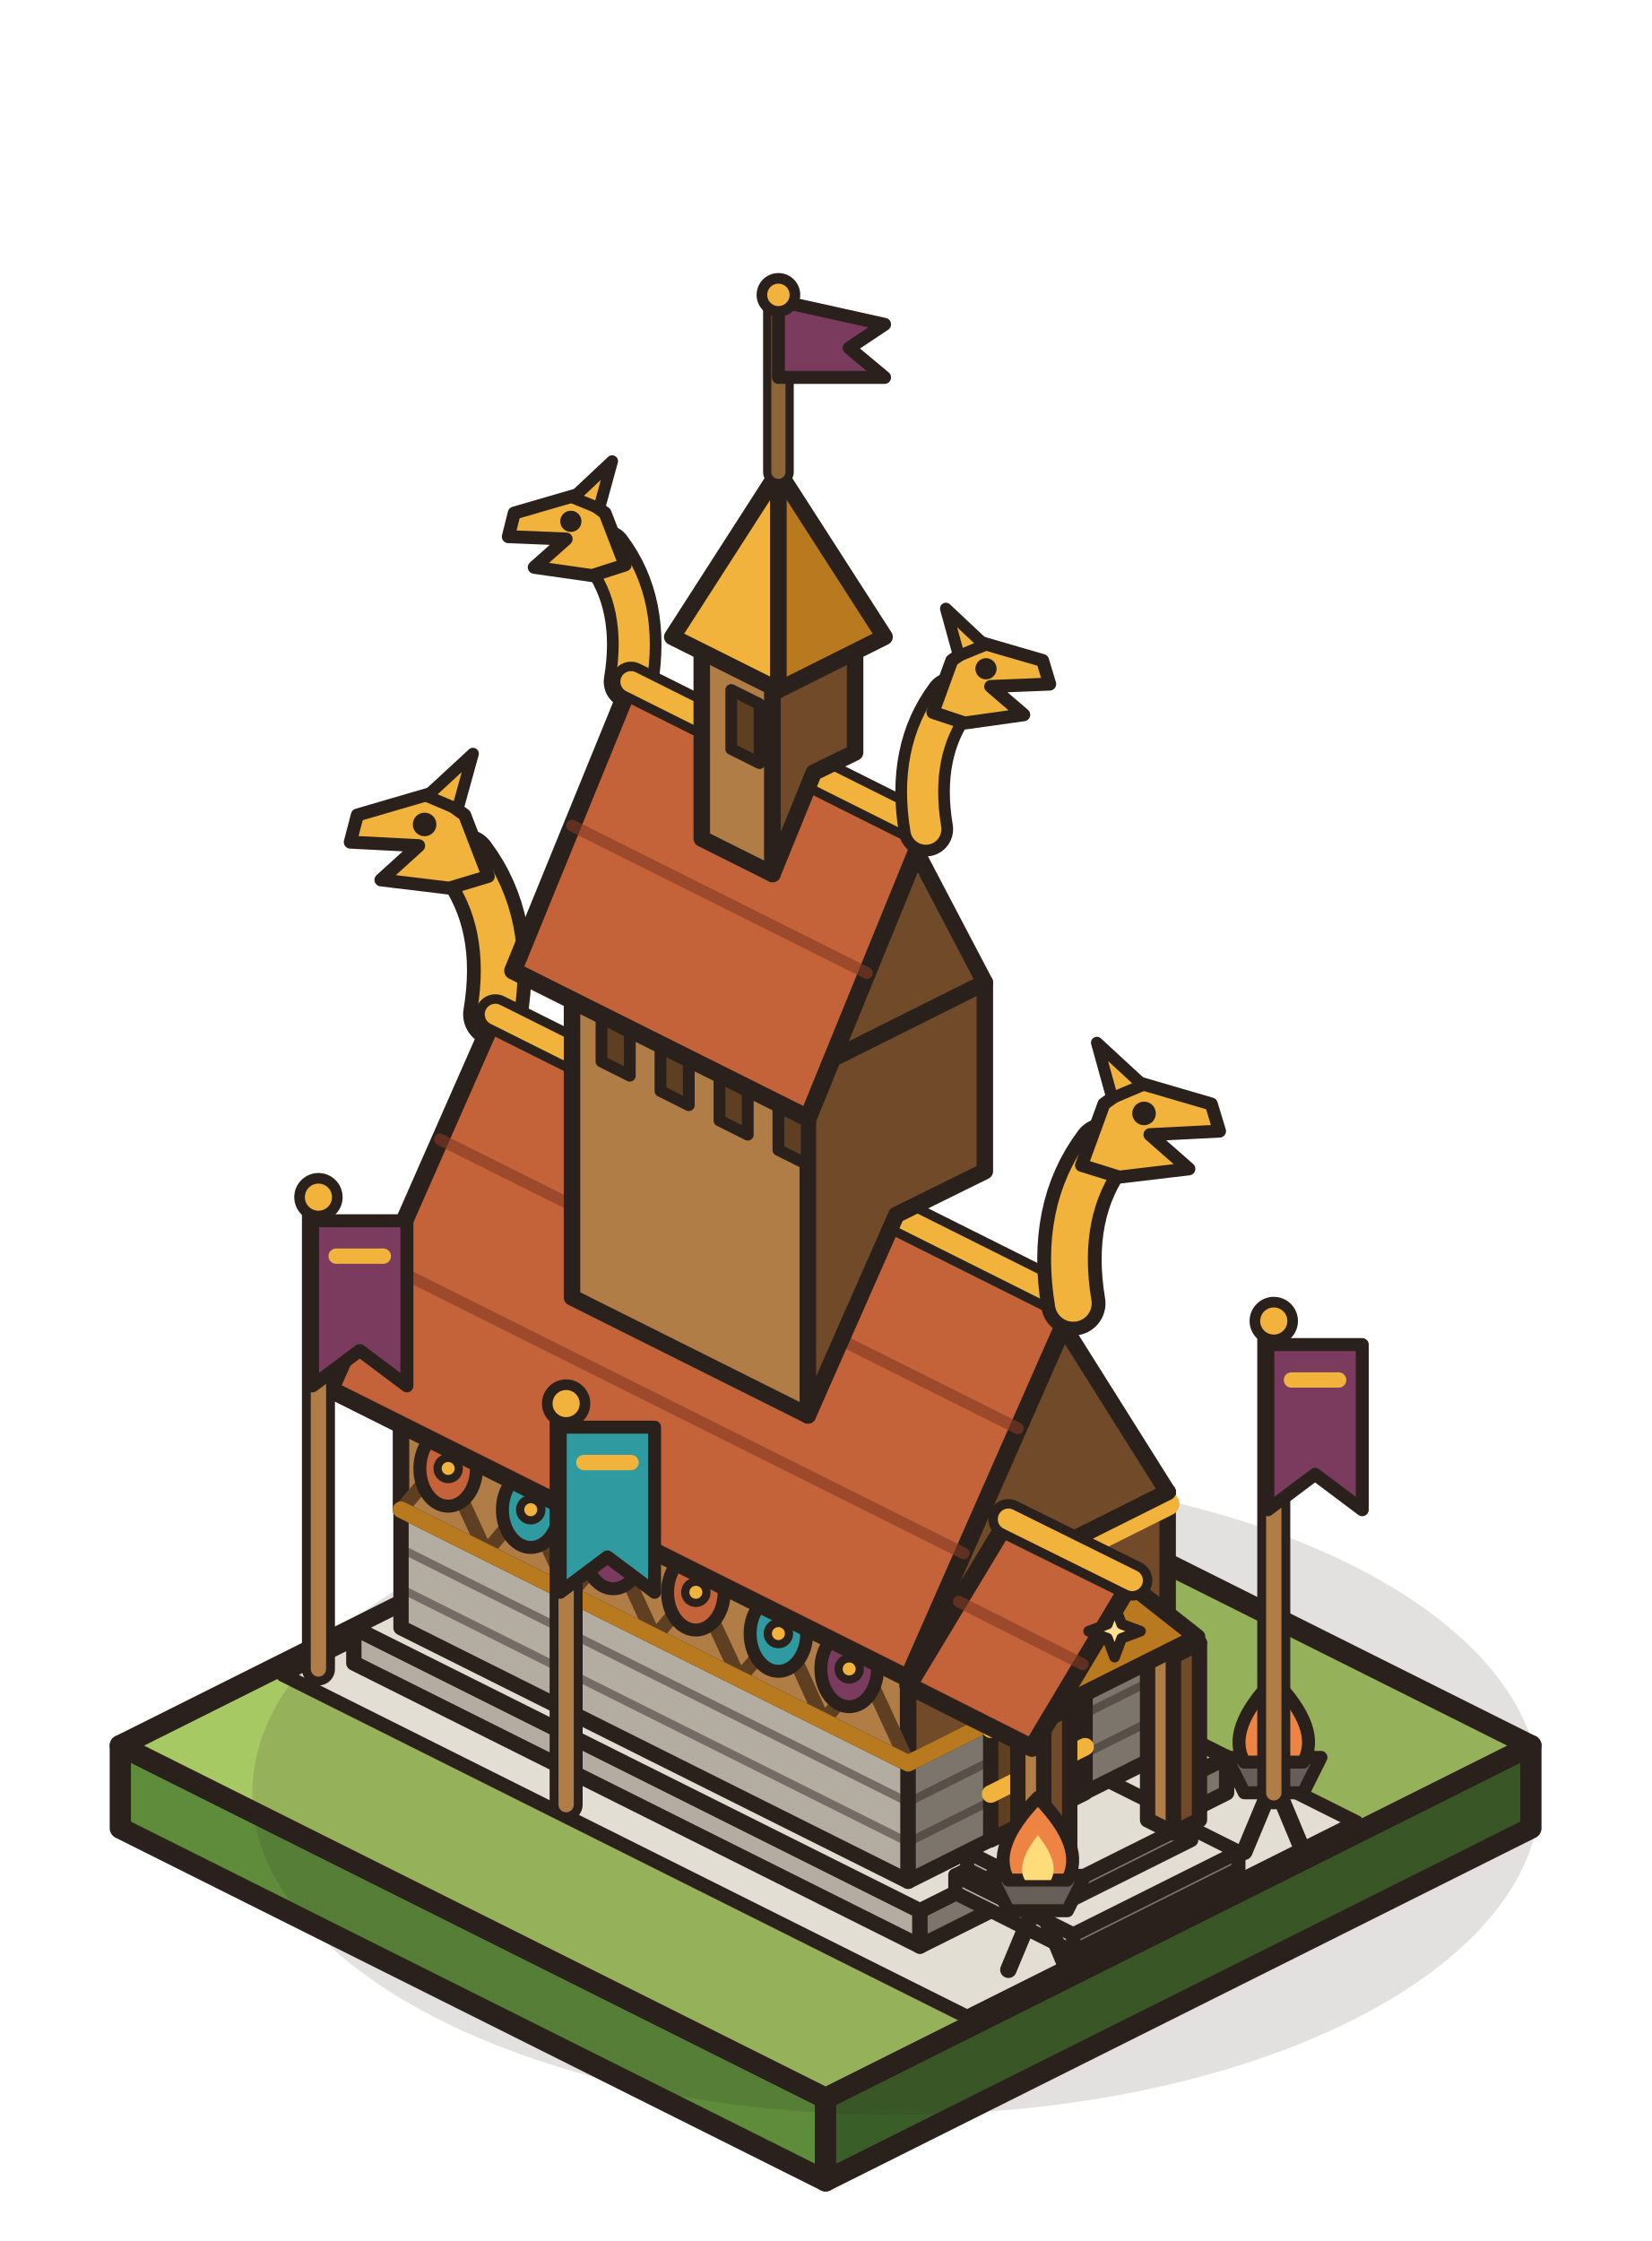
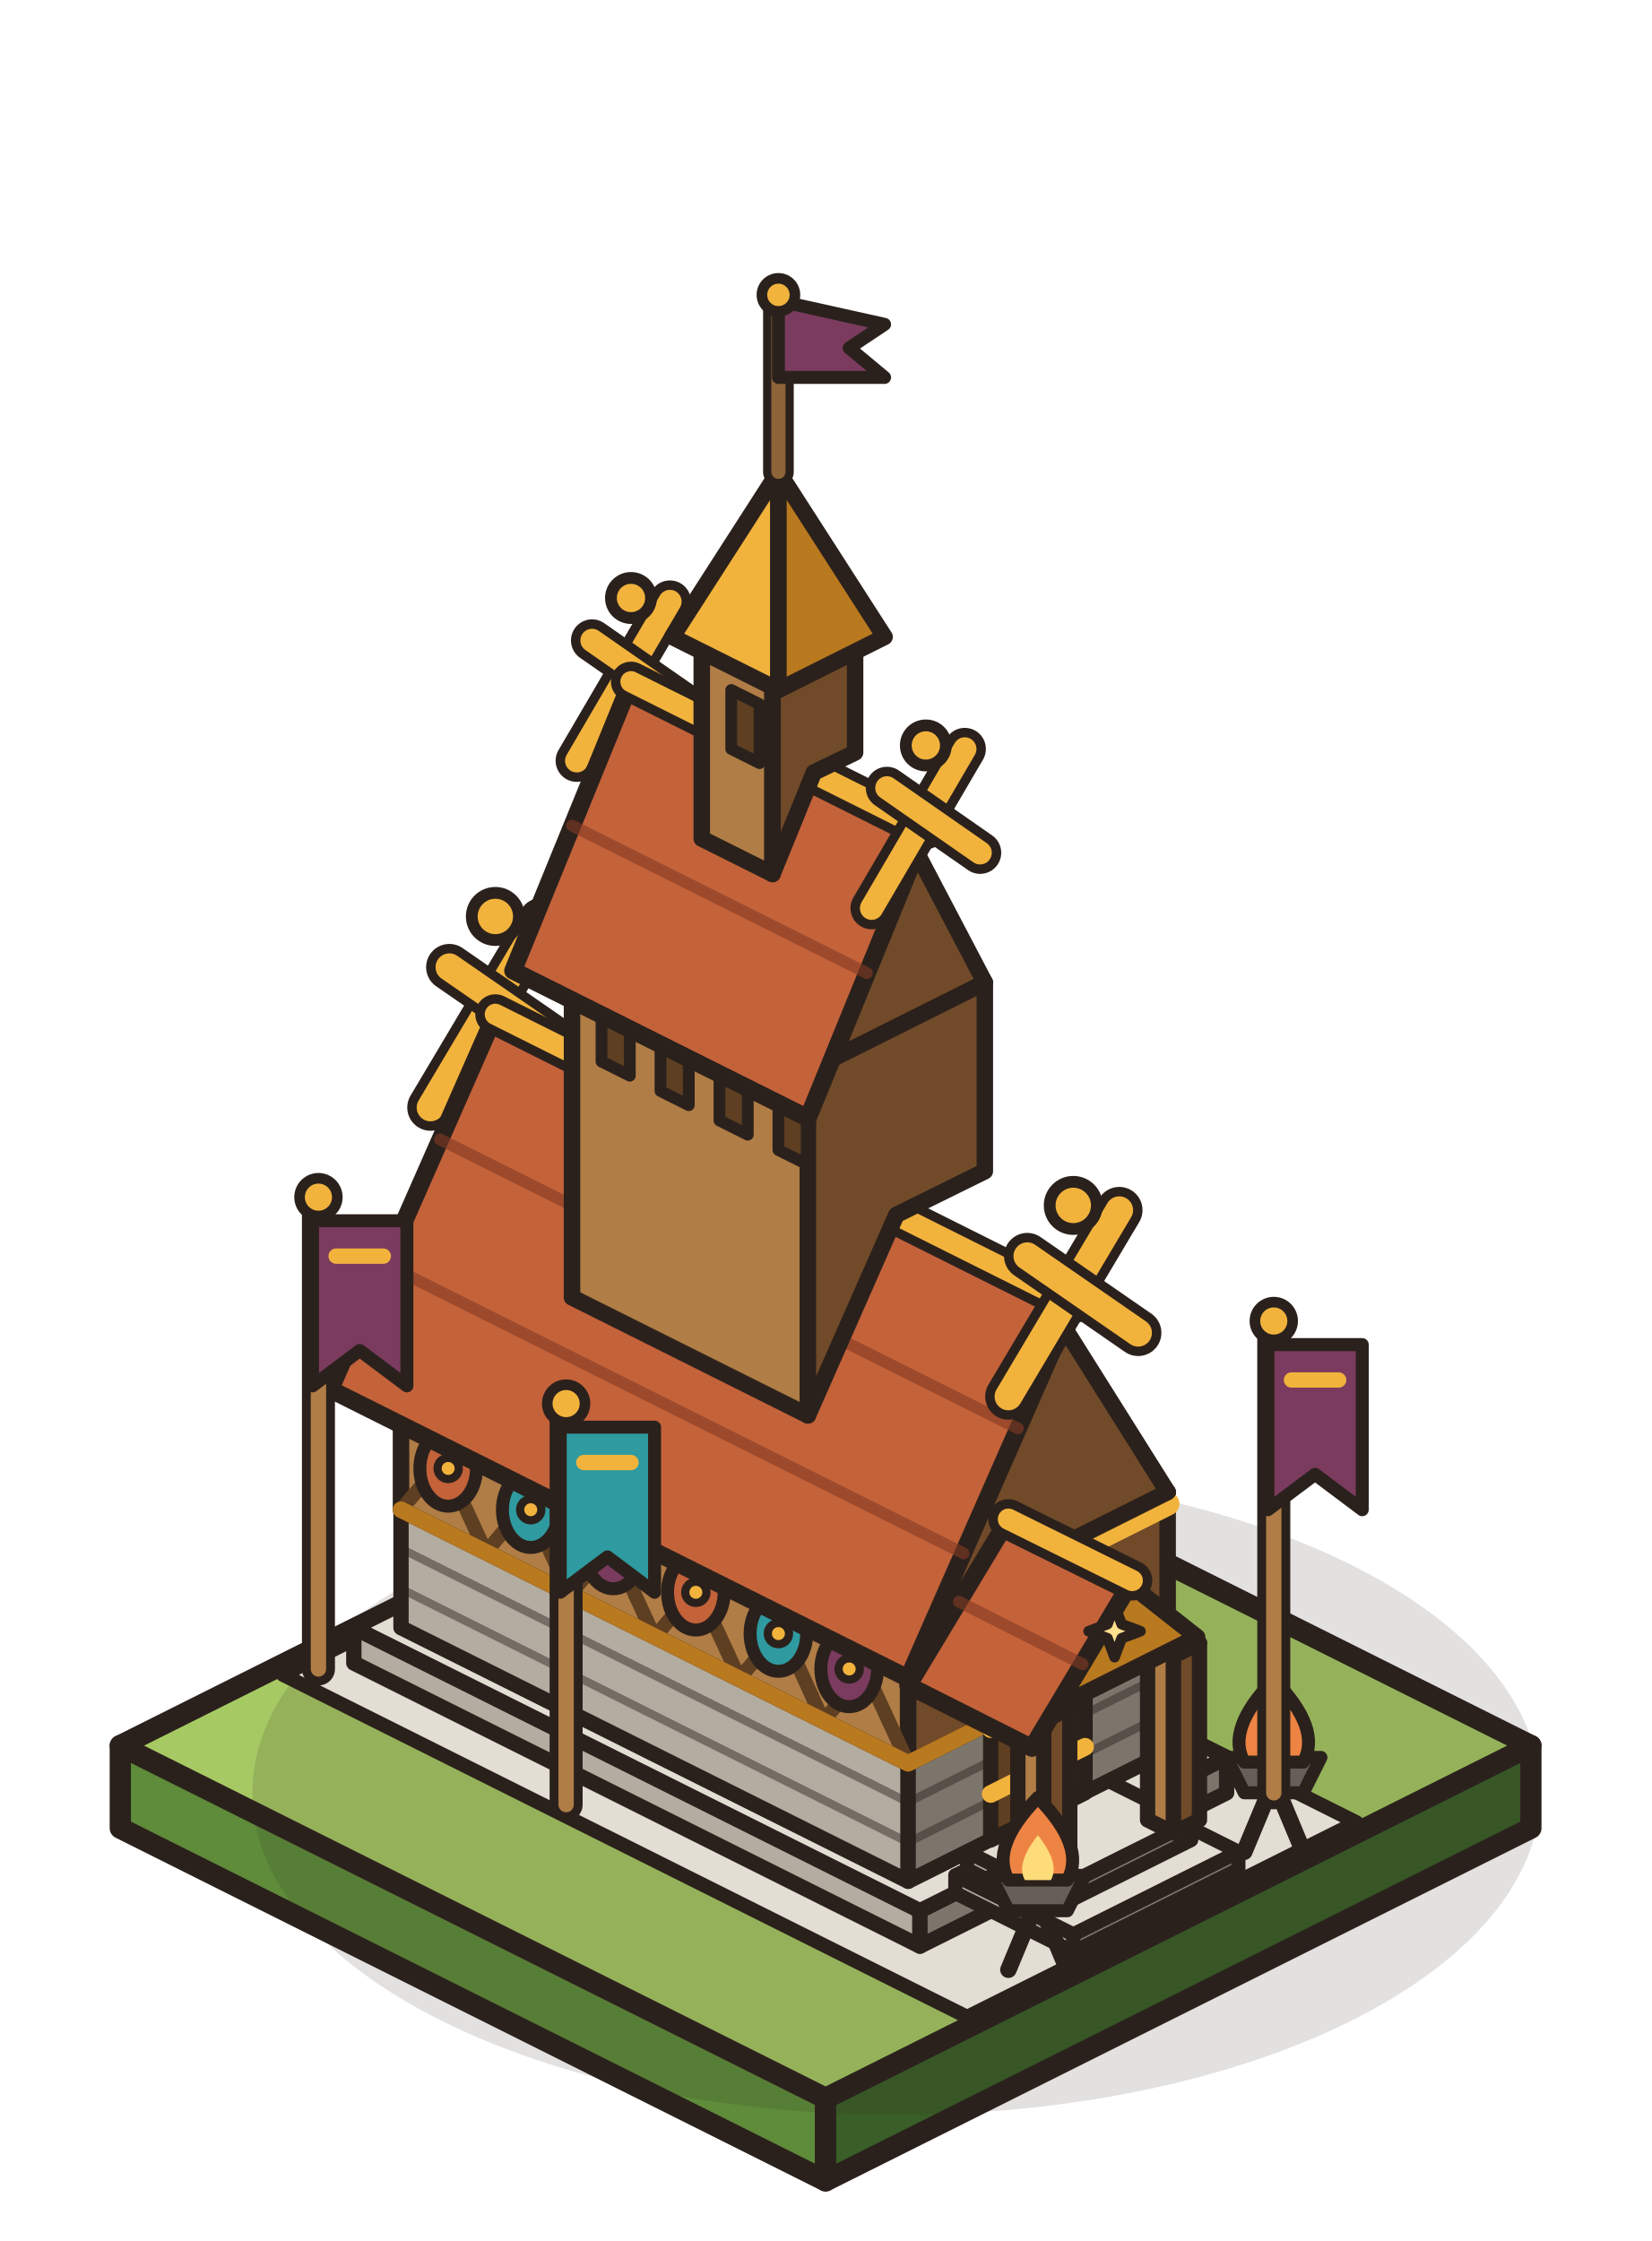
<svg xmlns="http://www.w3.org/2000/svg" viewBox="-70 -122 140 190" width="280" height="380">
  <path d="M-59.8 26L0 55.9L0 62.9L-59.8 33Z" fill="#5E8C3A" stroke="#2B211C" stroke-width="1.8" stroke-linejoin="round" />
  <path d="M59.8 26L0 55.9L0 62.9L59.8 33Z" fill="#3A5E27" stroke="#2B211C" stroke-width="1.8" stroke-linejoin="round" />
  <path d="M0 -3.9L59.8 26L0 55.9L-59.8 26Z" fill="#A6C964" stroke="#2B211C" stroke-width="1.8" stroke-linejoin="round" />
  <ellipse cx="6" cy="30" rx="54.6" ry="27.3" fill="#2B211C" opacity="0.14" />
  <g stroke="#2B211C" stroke-width="1.5" stroke-linejoin="round" stroke-linecap="round">
    <path d="M-13 3.5L45 32.5L12 49L-46 20Z" fill="#E3DED3" stroke-width="1.2" />
    <path d="M-40 19L8 43L8 40L-40 16Z" fill="#B3ACA0" stroke-width="1.3" />
    <path d="M8 43L34 30L34 27L8 40Z" fill="#7C756B" stroke-width="1.3" />
    <path d="M-14 3L34 27L8 40L-40 16Z" fill="#E3DED3" stroke-width="1.3" />
    <path d="M-36 16L7 37.5L7 27.5L-36 6Z" fill="#B3ACA0" stroke-width="1.3" />
    <path d="M7 37.5L29 26.5L29 16.5L7 27.5Z" fill="#7C756B" stroke-width="1.3" />
    <path d="M-14 -5L29 16.5L7 27.5L-36 6Z" fill="#E3DED3" stroke-width="1.3" />
    <path d="M-36 12.7L7 34.2L29 23.2M-36 9.3L7 30.8L29 19.8" fill="none" stroke="#2B211C" stroke-width="0.7" opacity="0.45" />
    <path d="M-36 6L7 27.5L7 15.5L-36 -6Z" fill="#B07D46" stroke-width="1.4" />
    <path d="M7 27.5L29 16.5L29 4.5L7 15.5Z" fill="#714B29" stroke-width="1.4" />
    <path d="M-14 -17L29 4.5L7 15.5L-36 -6Z" fill="#E4B67C" stroke-width="1.4" />
    <path d="M-36 6L-28.8 -2.4M-28.8 9.6L-36 -6M-28.8 9.6L-21.7 1.2M-21.7 13.2L-28.8 -2.4M-21.7 13.2L-14.5 4.8M-14.5 16.8L-21.7 1.2M-14.5 16.8L-7.3 8.3M-7.3 20.3L-14.5 4.8M-7.3 20.3L-0.2 11.9M-0.2 23.9L-7.3 8.3M-0.2 23.9L7 15.5M7 27.5L-0.2 11.9" fill="none" stroke="#5E3F22" stroke-width="1.2" />
    <path d="M-36 -5L7 16.5L29 5.5" fill="none" stroke="#F2B33D" stroke-width="2" />
    <path d="M-36 6L7 27.5L29 16.5" fill="none" stroke="#B9791F" stroke-width="1.4" />
    <ellipse cx="-32" cy="2.5" rx="2.4" ry="3.2" fill="#C4623A" stroke-width="1.1" />
    <circle cx="-32" cy="2.5" r="0.9" fill="#F2B33D" stroke-width="0.7" />
    <ellipse cx="-25" cy="6" rx="2.4" ry="3.2" fill="#2F9AA0" stroke-width="1.1" />
    <circle cx="-25" cy="6" r="0.9" fill="#F2B33D" stroke-width="0.7" />
    <ellipse cx="-18" cy="9.5" rx="2.4" ry="3.2" fill="#7A3B5E" stroke-width="1.1" />
    <circle cx="-18" cy="9.5" r="0.9" fill="#F2B33D" stroke-width="0.7" />
    <ellipse cx="-11" cy="13" rx="2.4" ry="3.2" fill="#C4623A" stroke-width="1.1" />
    <circle cx="-11" cy="13" r="0.9" fill="#F2B33D" stroke-width="0.7" />
    <ellipse cx="-4" cy="16.5" rx="2.4" ry="3.2" fill="#2F9AA0" stroke-width="1.1" />
    <circle cx="-4" cy="16.5" r="0.9" fill="#F2B33D" stroke-width="0.7" />
    <ellipse cx="2" cy="19.5" rx="2.4" ry="3.2" fill="#7A3B5E" stroke-width="1.1" />
    <circle cx="2" cy="19.5" r="0.9" fill="#F2B33D" stroke-width="0.7" />
-     <path d="M-28 -36Q-26.7 -43.8 -30.6 -49" fill="none" stroke="#2B211C" stroke-width="5.46" />
-     <path d="M-28 -36Q-26.7 -43.8 -30.6 -49" fill="none" stroke="#F2B33D" stroke-width="3.12" />
-     <path d="M-28.6 -47.7L-30.6 -52.9L-33.2 -54.8L-39.7 -52.9L-40.3 -50.6L-34.5 -50.3L-37.7 -47.4L-31.9 -46.7Z" fill="#F2B33D" stroke-width="1.1" />
-     <path d="M-31.2 -53.4L-29.9 -58.1L-33.8 -54.5Z" fill="#F2B33D" stroke-width="1" />
-     <circle cx="-34" cy="-52.1" r="1" fill="#2B211C" stroke="none" />
+     <path d="M-33.5 -28.1L-24.1 -43.9" fill="none" stroke="#2B211C" stroke-width="3.94" />
+     <path d="M-33.5 -28.1L-24.1 -43.9" fill="none" stroke="#F2B33D" stroke-width="2.34" />
+     <path d="M-22.5 -33.5L-31.9 -40" fill="none" stroke="#2B211C" stroke-width="3.94" />
+     <path d="M-22.5 -33.5L-31.9 -40" fill="none" stroke="#F2B33D" stroke-width="2.34" />
+     <circle cx="-28" cy="-44.3" r="2" fill="#F2B33D" stroke-width="1" />
    <path d="M29 4.5L18 -13L7 15.5Z" fill="#714B29" stroke-width="1.4" />
    <path d="M-28 -36L21 -11.5L7 20.3L-42 -4.2Z" fill="#C4623A" stroke-width="1.5" />
    <path d="M-32.7 -25.4L16.3 -0.9M-37.3 -14.8L11.7 9.7" fill="none" stroke="#843A23" stroke-width="1" opacity="0.6" />
    <path d="M-28 -36L21 -11.5" fill="none" stroke="#2B211C" stroke-width="3.4" />
    <path d="M-28 -36L21 -11.5" fill="none" stroke="#F2B33D" stroke-width="1.8" />
    <path d="M-21.5 -12L-1.5 -2L-1.5 -31.2L-21.5 -41.2Z" fill="#B07D46" stroke-width="1.4" />
    <path d="M-1.5 -2L6 -19L13.5 -22.7L13.5 -38.7L-1.5 -31.2Z" fill="#714B29" stroke-width="1.4" />
    <path d="M-19 -32L-16.6 -30.8L-16.6 -35.8L-19 -37Z" fill="#5E3F22" stroke-width="1" />
    <path d="M-14 -29.5L-11.6 -28.3L-11.6 -33.3L-14 -34.5Z" fill="#5E3F22" stroke-width="1" />
    <path d="M-9 -27L-6.6 -25.8L-6.6 -30.8L-9 -32Z" fill="#5E3F22" stroke-width="1" />
    <path d="M-4 -24.5L-1.6 -23.3L-1.6 -28.3L-4 -29.5Z" fill="#5E3F22" stroke-width="1" />
    <path d="M-21.5 -40.2L-1.5 -30.2" fill="none" stroke="#F2B33D" stroke-width="1.6" />
-     <path d="M-16.5 -64.2Q-15.4 -70.8 -18.7 -75.2" fill="none" stroke="#2B211C" stroke-width="4.62" />
-     <path d="M-16.5 -64.2Q-15.4 -70.8 -18.7 -75.2" fill="none" stroke="#F2B33D" stroke-width="2.64" />
-     <path d="M-17 -74.1L-18.7 -78.5L-20.9 -80.1L-26.4 -78.5L-26.9 -76.5L-22 -76.3L-24.7 -73.9L-19.8 -73.2Z" fill="#F2B33D" stroke-width="1.1" />
-     <path d="M-19.2 -78.9L-18.1 -82.9L-21.4 -79.8Z" fill="#F2B33D" stroke-width="1" />
-     <circle cx="-21.6" cy="-77.8" r="0.9" fill="#2B211C" stroke="none" />
+     <path d="M-21.1 -57.5L-13.2 -71" fill="none" stroke="#2B211C" stroke-width="3.58" />
+     <path d="M-21.1 -57.5L-13.2 -71" fill="none" stroke="#F2B33D" stroke-width="1.98" />
+     <path d="M-11.9 -62.2L-19.8 -67.7" fill="none" stroke="#2B211C" stroke-width="3.58" />
+     <path d="M-11.9 -62.2L-19.8 -67.7" fill="none" stroke="#F2B33D" stroke-width="1.98" />
+     <circle cx="-16.5" cy="-71.3" r="1.7" fill="#F2B33D" stroke-width="1" />
    <path d="M13.5 -38.7L6 -53L-1.5 -31.2Z" fill="#714B29" stroke-width="1.4" />
    <path d="M-16.5 -64.2L8.5 -51.7L-1.5 -27.2L-26.5 -39.7Z" fill="#C4623A" stroke-width="1.5" />
    <path d="M-21.5 -52L3.5 -39.5" fill="none" stroke="#843A23" stroke-width="1" opacity="0.6" />
    <path d="M-16.5 -64.2L8.5 -51.7" fill="none" stroke="#2B211C" stroke-width="3.4" />
    <path d="M-16.5 -64.2L8.5 -51.7" fill="none" stroke="#F2B33D" stroke-width="1.8" />
    <path d="M-10.5 -50.9L-4.5 -47.9L-4.5 -64.7L-10.5 -67.7Z" fill="#B07D46" stroke-width="1.4" />
    <path d="M-4.5 -47.9L-1 -56.5L2.5 -58.2L2.5 -68.2L-4.5 -64.7Z" fill="#714B29" stroke-width="1.4" />
    <path d="M-8 -58.5L-5.6 -57.3L-5.6 -62.3L-8 -63.5Z" fill="#5E3F22" stroke-width="1" />
    <path d="M-13 -68L-4 -63.5L-4 -82Z" fill="#F2B33D" stroke-width="1.4" />
    <path d="M-4 -63.5L5 -68L-4 -82Z" fill="#B9791F" stroke-width="1.4" />
    <path d="M-4 -82L-4 -97" fill="none" stroke="#2B211C" stroke-width="2.6" />
    <path d="M-4 -82L-4 -97" fill="none" stroke="#8E6539" stroke-width="1.2" />
    <path d="M-4 -96.5L5 -94.5L2 -92.5L5 -90L-4 -90Z" fill="#7A3B5E" stroke-width="1.1" />
    <circle cx="-4" cy="-97" r="1.4" fill="#F2B33D" stroke-width="0.9" />
-     <path d="M8.5 -51.7Q7.4 -58.3 10.7 -62.7" fill="none" stroke="#2B211C" stroke-width="4.62" />
-     <path d="M8.5 -51.7Q7.4 -58.3 10.7 -62.7" fill="none" stroke="#F2B33D" stroke-width="2.64" />
-     <path d="M9.1 -61.6L10.7 -66L12.9 -67.6L18.4 -66L19 -64L14 -63.8L16.8 -61.4L11.8 -60.7Z" fill="#F2B33D" stroke-width="1.1" />
-     <path d="M11.3 -66.4L10.2 -70.4L13.5 -67.3Z" fill="#F2B33D" stroke-width="1" />
-     <circle cx="13.6" cy="-65.3" r="0.9" fill="#2B211C" stroke="none" />
-     <path d="M21 -11.5Q19.7 -19.3 23.6 -24.5" fill="none" stroke="#2B211C" stroke-width="5.46" />
-     <path d="M21 -11.5Q19.7 -19.3 23.6 -24.5" fill="none" stroke="#F2B33D" stroke-width="3.12" />
-     <path d="M21.7 -23.2L23.6 -28.4L26.2 -30.3L32.7 -28.4L33.4 -26.1L27.5 -25.8L30.8 -22.9L24.9 -22.2Z" fill="#F2B33D" stroke-width="1.1" />
-     <path d="M24.3 -28.9L23 -33.6L26.9 -30Z" fill="#F2B33D" stroke-width="1" />
-     <circle cx="27" cy="-27.6" r="1" fill="#2B211C" stroke="none" />
+     <path d="M3.9 -45L11.8 -58.5" fill="none" stroke="#2B211C" stroke-width="3.58" />
+     <path d="M3.9 -45L11.8 -58.5" fill="none" stroke="#F2B33D" stroke-width="1.98" />
+     <path d="M13.1 -49.7L5.2 -55.2" fill="none" stroke="#2B211C" stroke-width="3.58" />
+     <path d="M13.1 -49.7L5.2 -55.2" fill="none" stroke="#F2B33D" stroke-width="1.98" />
+     <circle cx="8.5" cy="-58.8" r="1.7" fill="#F2B33D" stroke-width="1" />
+     <path d="M15.5 -3.6L24.9 -19.4" fill="none" stroke="#2B211C" stroke-width="3.94" />
+     <path d="M15.5 -3.6L24.9 -19.4" fill="none" stroke="#F2B33D" stroke-width="2.34" />
+     <path d="M26.5 -9L17.1 -15.5" fill="none" stroke="#2B211C" stroke-width="3.94" />
+     <path d="M26.5 -9L17.1 -15.5" fill="none" stroke="#F2B33D" stroke-width="2.34" />
+     <circle cx="21" cy="-19.8" r="2" fill="#F2B33D" stroke-width="1" />
    <path d="M11 38.5L21 43.5L21 42L11 37Z" fill="#B3ACA0" stroke-width="1.2" />
    <path d="M21 43.5L35 36.5L35 35L21 42Z" fill="#7C756B" stroke-width="1.2" />
    <path d="M25 30L35 35L21 42L11 37Z" fill="#E3DED3" stroke-width="1.2" />
    <path d="M12 36.5L19 40L19 38.5L12 35Z" fill="#B3ACA0" stroke-width="1.2" />
    <path d="M19 40L31 34L31 32.5L19 38.5Z" fill="#7C756B" stroke-width="1.2" />
    <path d="M24 29L31 32.5L19 38.5L12 35Z" fill="#E3DED3" stroke-width="1.2" />
    <path d="M22 30L14 34L14 21L18 17L22 17Z" fill="#5E3F22" stroke-width="1.3" />
    <path d="M22 26.1L14 30.1M22 20.6L14 24.6" fill="none" stroke="#F2B33D" stroke-width="1.5" />
    <path d="M18 32L18 17" fill="none" stroke="#2B211C" stroke-width="0.8" />
    <path d="M27.3 32.3L29.5 33.4L29.5 18.4L27.3 17.3Z" fill="#B07D46" stroke-width="1.3" />
    <path d="M29.5 33.4L31.7 32.3L31.7 17.3L29.5 18.4Z" fill="#714B29" stroke-width="1.3" />
    <path d="M29.5 16.2L31.7 17.3L29.5 18.4L27.3 17.3Z" fill="#E4B67C" stroke-width="1.3" />
    <path d="M16.3 37.8L18.5 38.9L18.5 23.9L16.3 22.8Z" fill="#B07D46" stroke-width="1.3" />
    <path d="M18.5 38.9L20.7 37.8L20.7 22.8L18.5 23.9Z" fill="#714B29" stroke-width="1.3" />
    <path d="M18.5 21.7L20.7 22.8L18.5 23.9L16.3 22.8Z" fill="#E4B67C" stroke-width="1.3" />
    <path d="M31.5 16.8L24.5 11.3L17.5 23.8Z" fill="#B9791F" stroke-width="1.4" />
    <path d="M15.5 6.8L26 12L17.5 26.2L7 20.9Z" fill="#C4623A" stroke-width="1.5" />
    <path d="M11.3 13.8L21.8 19.1" fill="none" stroke="#843A23" stroke-width="1" opacity="0.6" />
    <path d="M15.5 6.8L26 12" fill="none" stroke="#2B211C" stroke-width="3.4" />
    <path d="M15.5 6.8L26 12" fill="none" stroke="#F2B33D" stroke-width="1.8" />
    <path d="M24.5 14.1L25.1 15.7L26.7 16.3L25.1 16.9L24.5 18.5L23.9 16.9L22.3 16.3L23.9 15.7Z" fill="#FFE08F" stroke-width="0.9" />
    <path d="M35.5 35L38 29L40.5 35" fill="none" stroke="#2B211C" stroke-width="1.4" />
    <path d="M34 27L42 27L40.5 30L35.5 30Z" fill="#665F57" stroke-width="1.1" />
    <path d="M38 20.4Q42.1 24.6 40.5 27.4L35.5 27.4Q33.9 24.6 38 20.4Z" fill="#EE8443" stroke-width="1.1" />
    <path d="M38 23.5Q39.9 26 39.1 27.4L36.9 27.4Q36.1 26 38 23.5Z" fill="#FFDC7A" stroke-width="0" stroke="none" />
    <path d="M15.5 45L18 39L20.5 45" fill="none" stroke="#2B211C" stroke-width="1.4" />
    <path d="M14 37L22 37L20.5 40L15.5 40Z" fill="#665F57" stroke-width="1.1" />
    <path d="M18 30.4Q22.1 34.6 20.5 37.4L15.5 37.4Q13.9 34.6 18 30.4Z" fill="#EE8443" stroke-width="1.1" />
    <path d="M18 33.6Q19.9 36 19.1 37.4L16.9 37.4Q16.1 36 18 33.6Z" fill="#FFDC7A" stroke-width="0" stroke="none" />
    <path d="M38 30L38 -10" fill="none" stroke="#2B211C" stroke-width="2.8" />
    <path d="M38 30L38 -10" fill="none" stroke="#B07D46" stroke-width="1.3" />
    <path d="M37.5 -8L45.5 -8L45.5 6L41.5 3L37.5 6Z" fill="#7A3B5E" stroke-width="1.1" />
    <path d="M39.5 -5L43.5 -5" fill="none" stroke="#F2B33D" stroke-width="1.3" />
    <circle cx="38" cy="-10" r="1.6" fill="#F2B33D" stroke-width="0.9" />
    <path d="M-43 19.5L-43 -20.5" fill="none" stroke="#2B211C" stroke-width="2.8" />
    <path d="M-43 19.5L-43 -20.5" fill="none" stroke="#B07D46" stroke-width="1.3" />
    <path d="M-43.5 -18.5L-35.5 -18.5L-35.5 -4.5L-39.5 -7.5L-43.5 -4.5Z" fill="#7A3B5E" stroke-width="1.1" />
    <path d="M-41.5 -15.5L-37.5 -15.5" fill="none" stroke="#F2B33D" stroke-width="1.3" />
    <circle cx="-43" cy="-20.5" r="1.6" fill="#F2B33D" stroke-width="0.9" />
    <path d="M-22 31L-22 -3" fill="none" stroke="#2B211C" stroke-width="2.8" />
    <path d="M-22 31L-22 -3" fill="none" stroke="#B07D46" stroke-width="1.3" />
    <path d="M-22.5 -1L-14.5 -1L-14.5 13L-18.5 10L-22.5 13Z" fill="#2F9AA0" stroke-width="1.1" />
    <path d="M-20.5 2L-16.5 2" fill="none" stroke="#F2B33D" stroke-width="1.3" />
    <circle cx="-22" cy="-3" r="1.6" fill="#F2B33D" stroke-width="0.9" />
  </g>
</svg>
